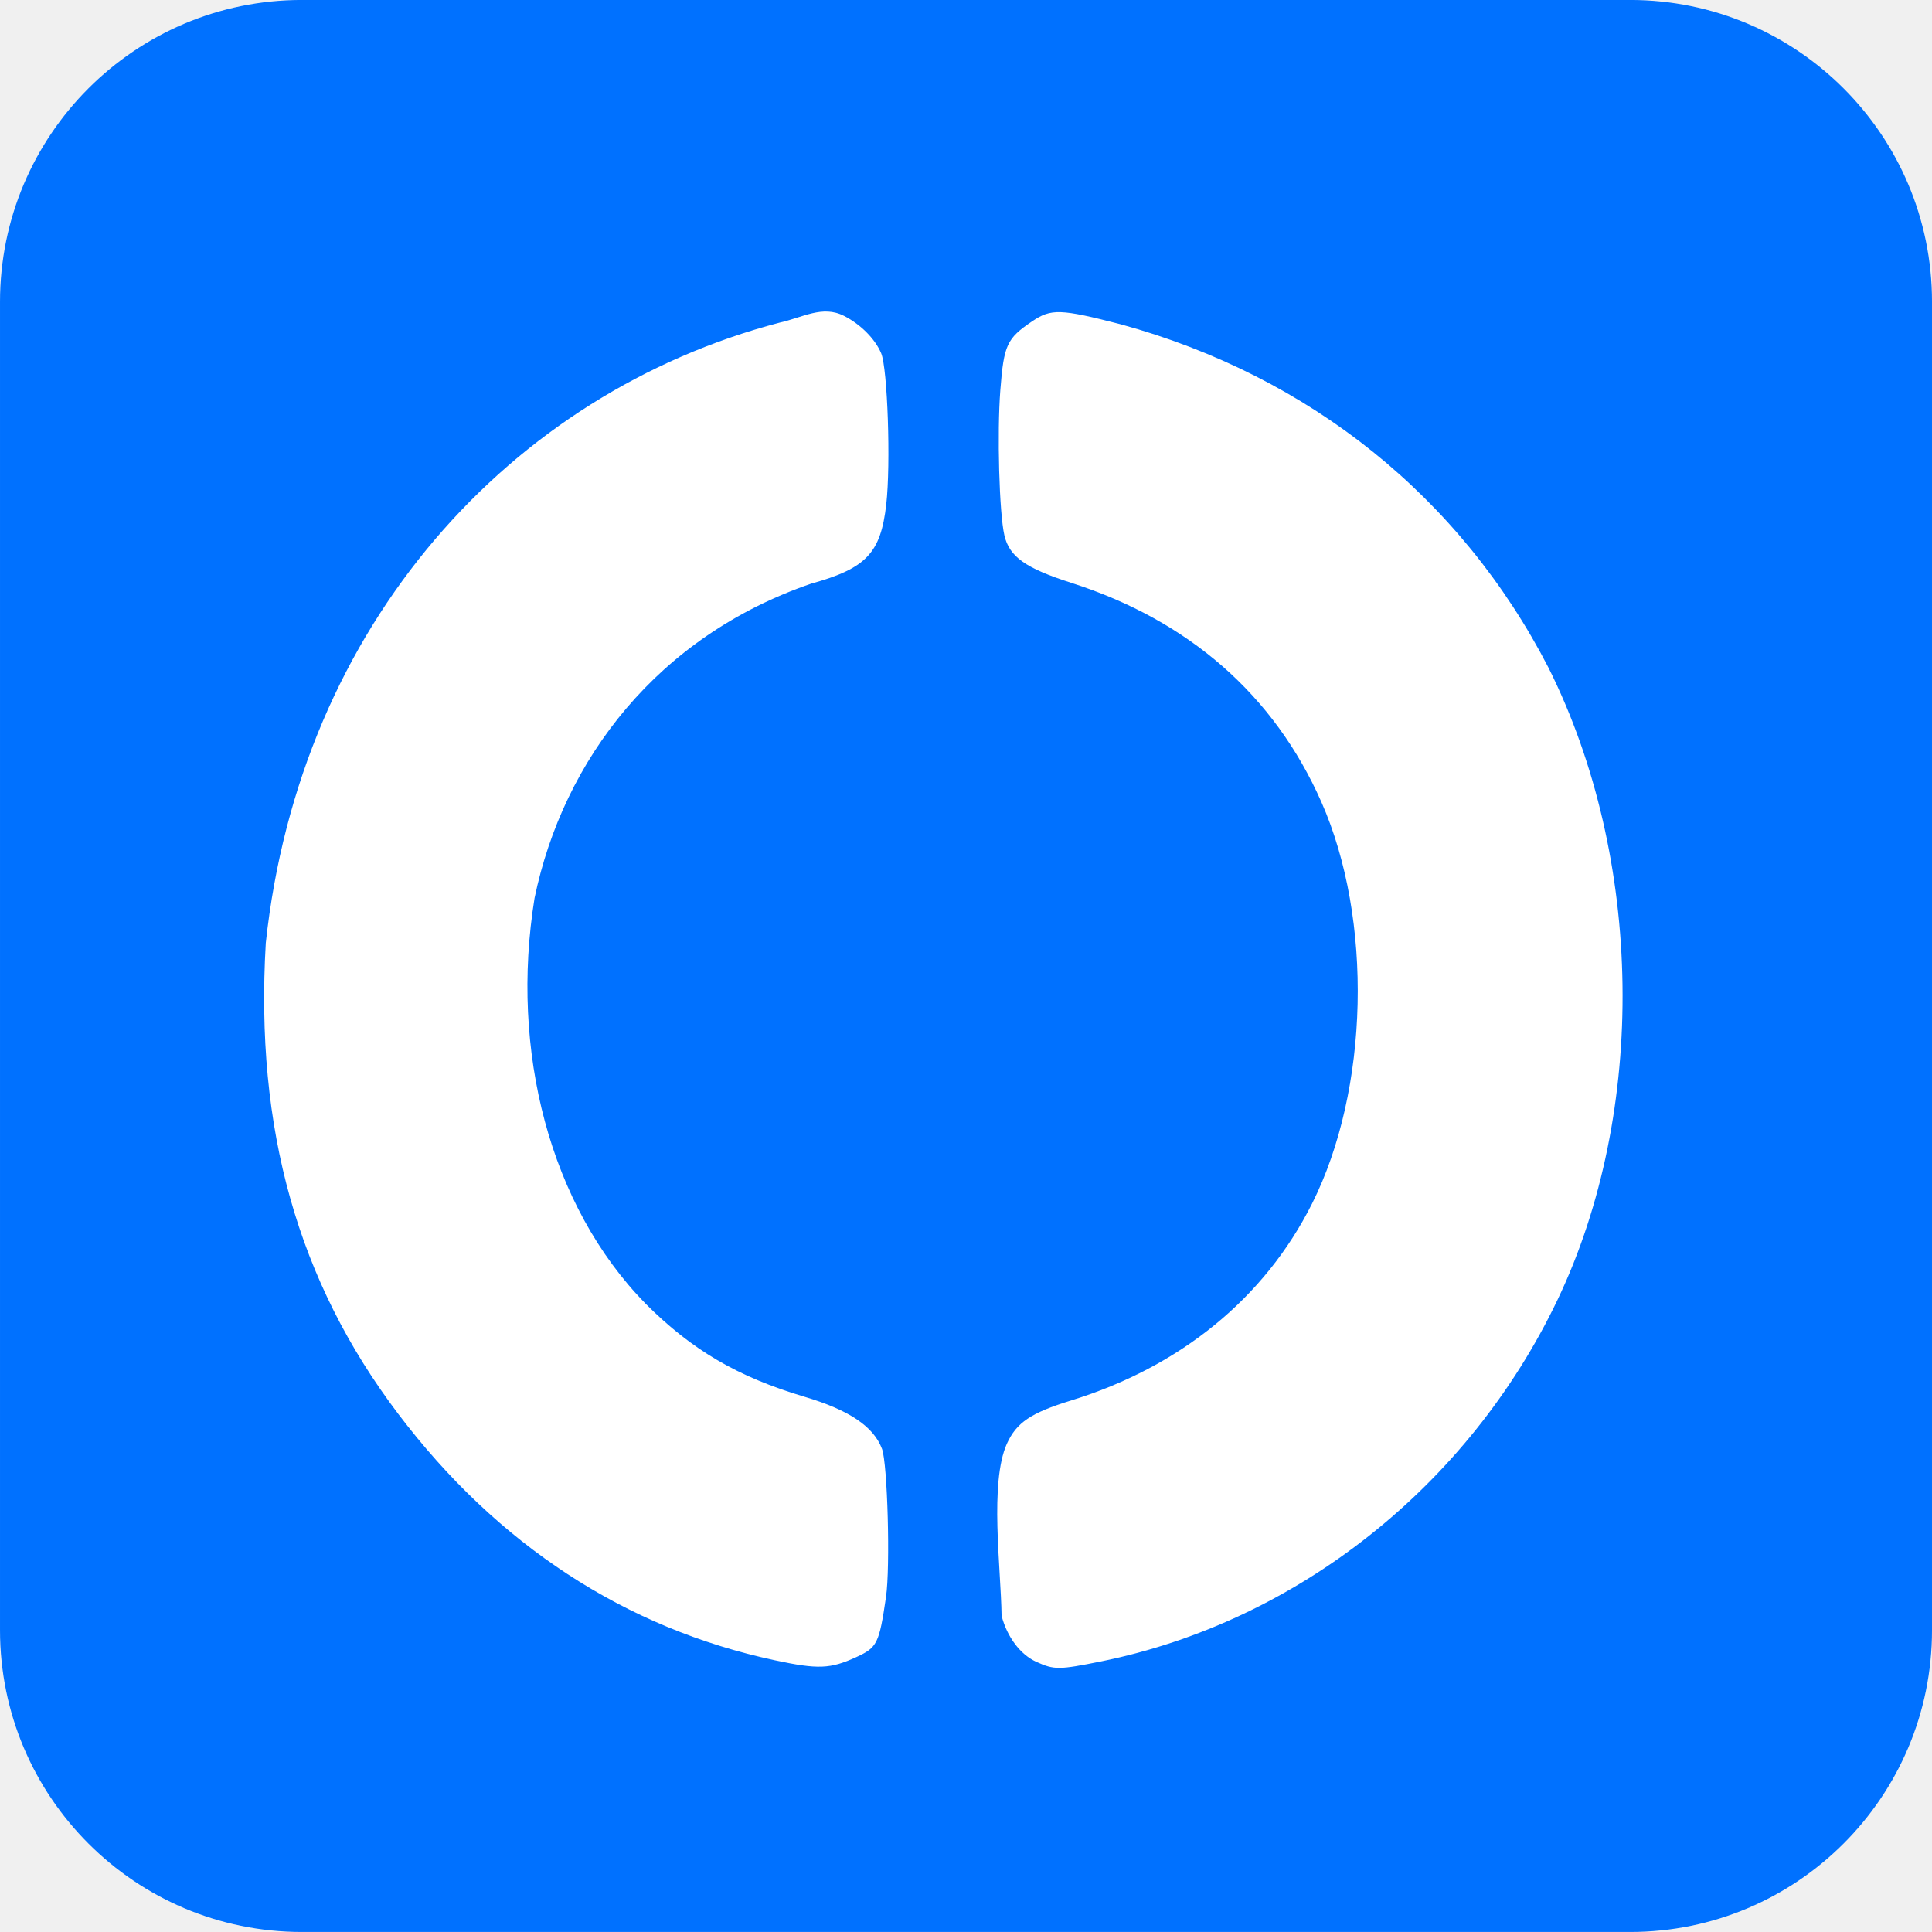
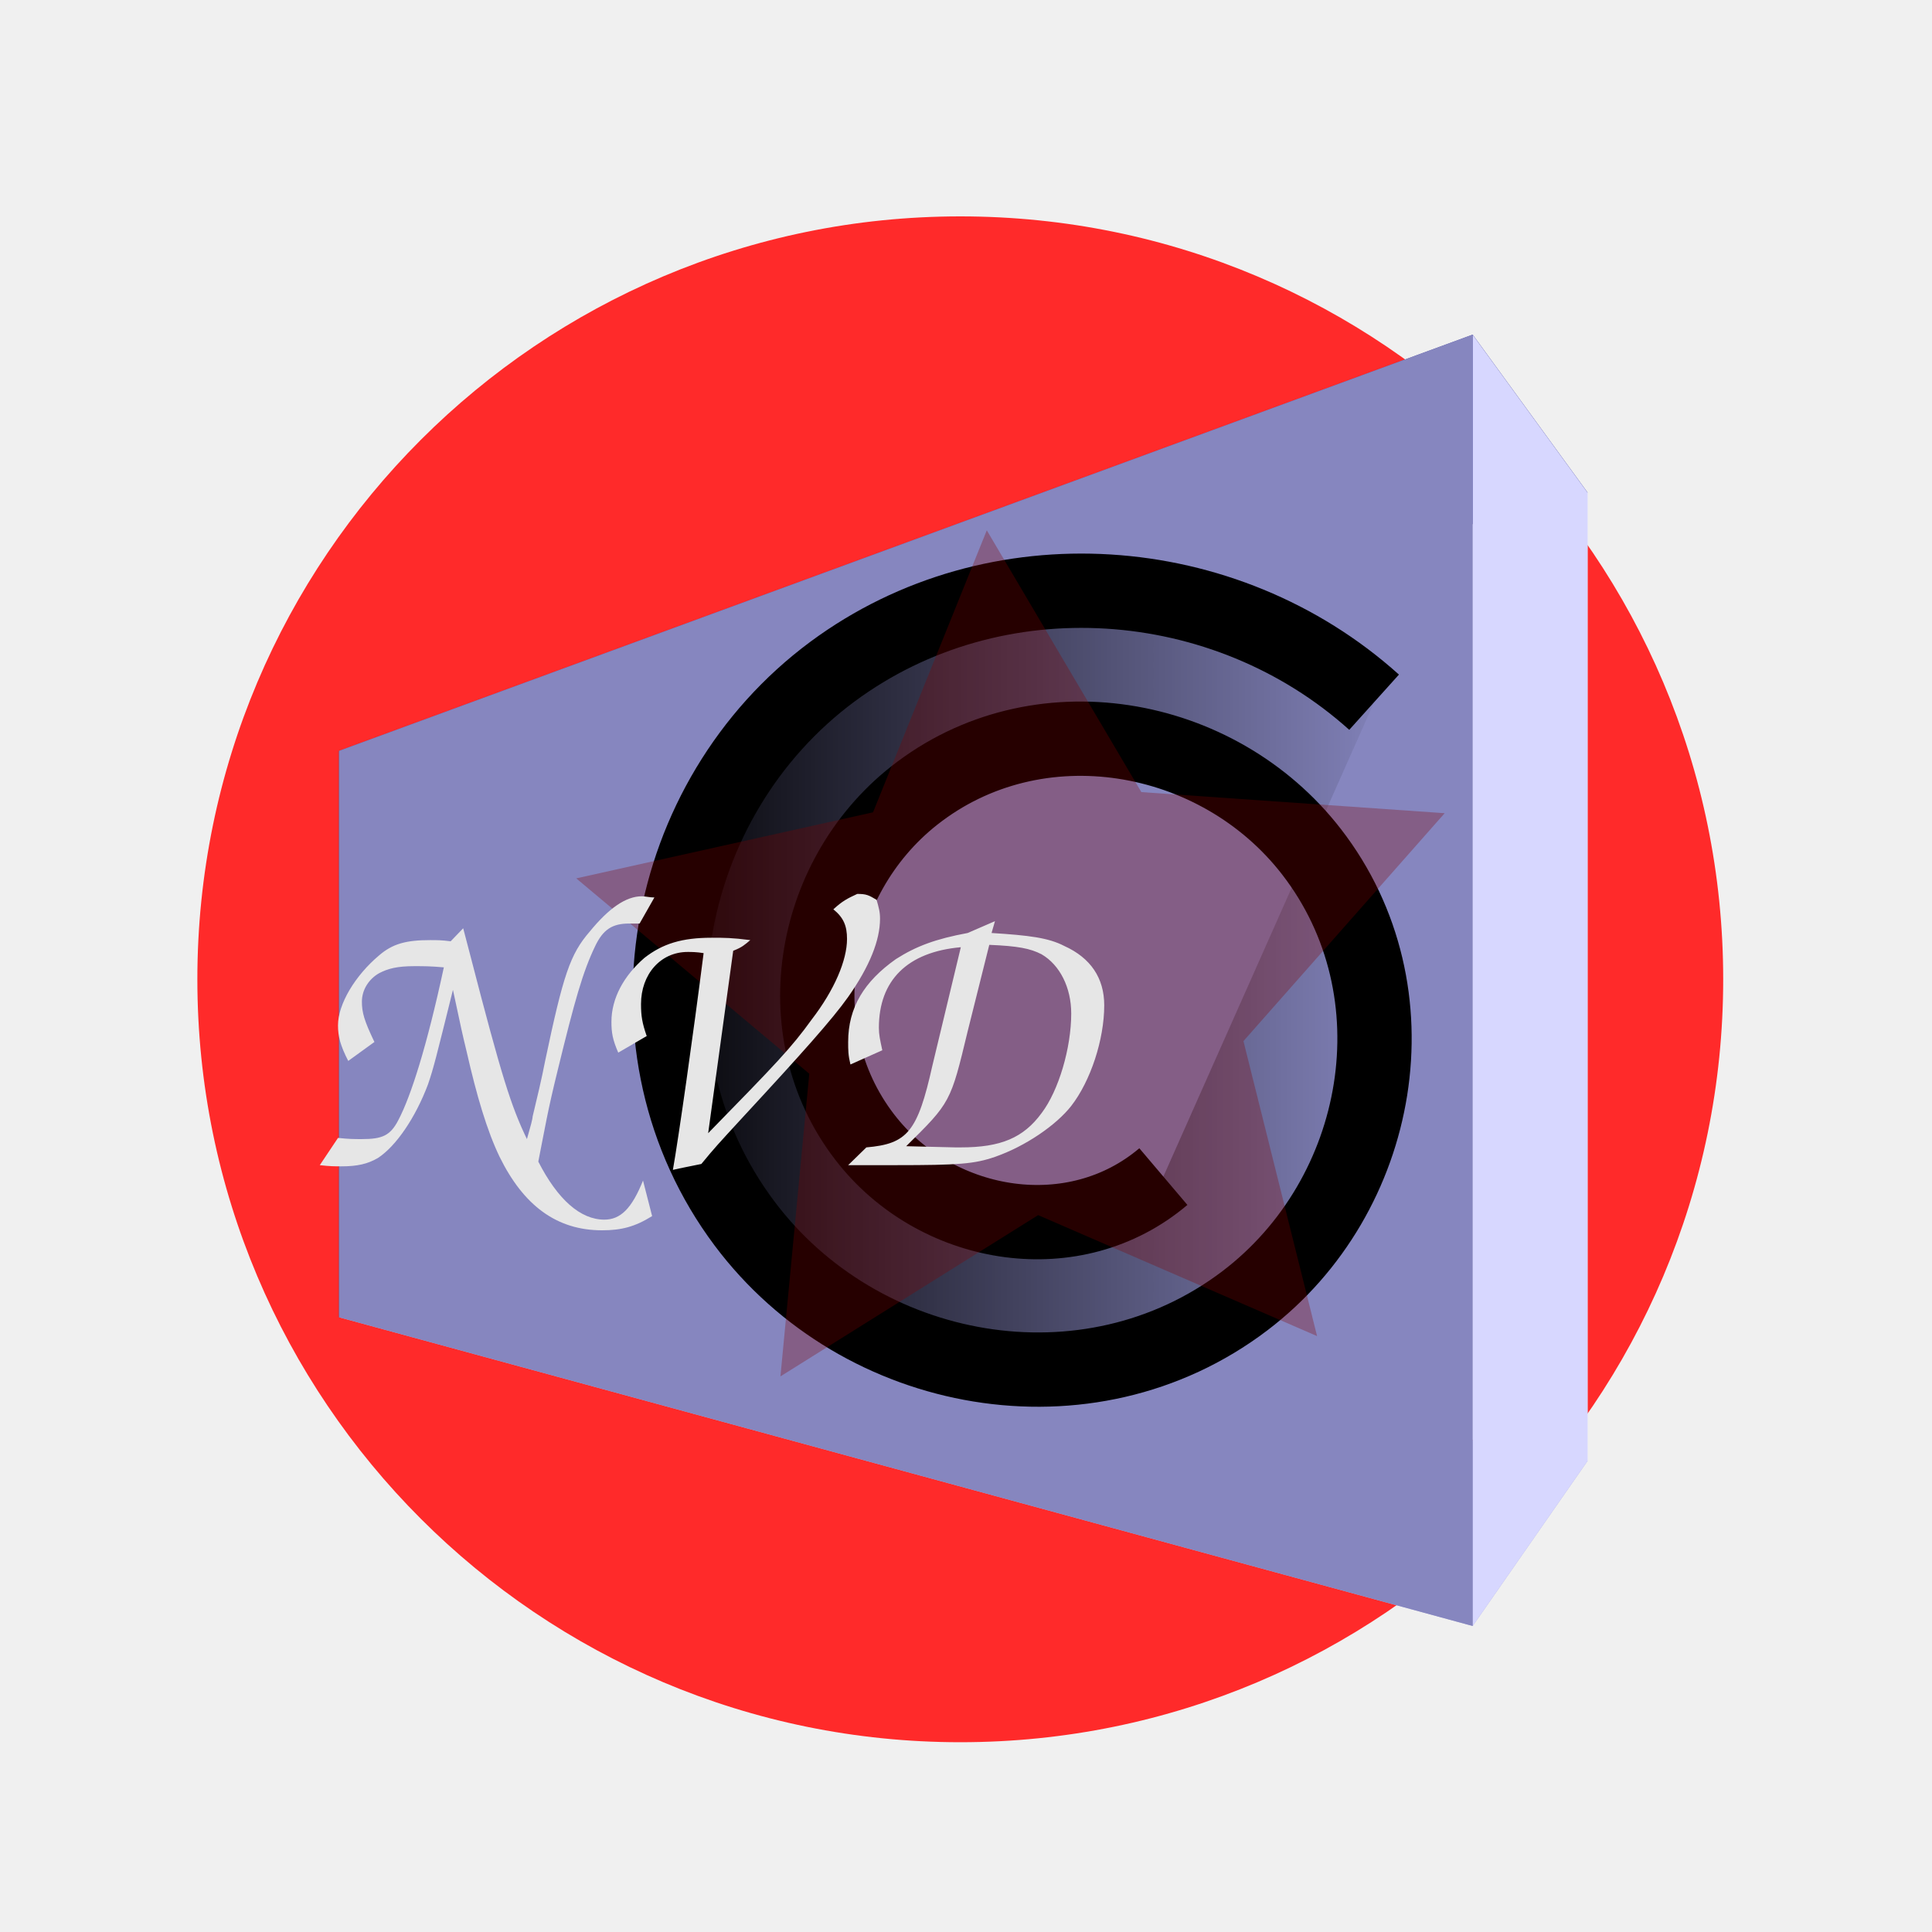
- <svg xmlns="http://www.w3.org/2000/svg" viewBox="0 0 375 375" style="width:32px;height:32px;margin:0 4px 4px 0">
-   <rect transform="matrix(.91553 0 0 .91553 -152.92 116.76)" x="167.03" y="-127.54" width="409.6" height="409.6" rx="64" ry="64" fill="#0071ff" />
-   <path d="M150.428 322.264c-29.063-6.202-53.897-22.439-73.115-47.804-19.507-25.746-27.838-55.355-25.723-91.414 6.655-62.013 47.667-106.753 99.687-120.411 4.509-.989 8.353-3.462 12.55-1.322 3.22 1.64 6.028 4.467 7.206 7.251 1.25 2.955 1.877 21.54.99 29.331-1.076 9.46-3.877 12.418-14.566 15.388-29.723 10.195-48.105 34.07-53.697 61.017-4.8 29.668 2.951 59.729 21.528 78.727 8.966 8.993 17.92 14.24 30.869 18.086 8.646 2.57 13.393 5.758 15.036 10.102 1.085 2.867 1.63 22.984.779 28.772-1.33 9.046-1.702 9.796-5.792 11.667-5.029 2.3-7.404 2.392-15.752.61zm50.708.29c-3.092-1.402-5.673-4.83-6.73-8.94-.134-9.408-2.366-25.754 1.02-33.373 1.88-4.128 4.65-5.999 12.433-8.396 21.267-6.551 37.593-19.88 46.806-38.213 11.11-22.108 11.877-55.183 1.808-77.975-9.154-20.723-25.7-35.217-48.555-42.534-8.872-2.84-12.004-5.065-12.968-9.21-1.002-4.31-1.435-19.87-.785-28.218.682-8.766 1.249-9.99 6.162-13.318 3.701-2.505 5.482-2.446 17.223.575 36.718 10.077 65.97 33.597 83.026 66.68 18.495 37.034 19.191 86.11 1.742 122.655-17.233 36.09-50.591 62.511-88.622 70.194-8.172 1.65-9.07 1.656-12.56.073z" fill="#fff" />
+ <svg xmlns="http://www.w3.org/2000/svg" xmlns:xlink="http://www.w3.org/1999/xlink" xml:space="preserve" viewBox="66.993 897.484 26 26" version="1.1" id="svg2">
+   <linearGradient id="a" x1=".148" x2=".845" y1=".851" y2=".154" gradientTransform="matrix(26.301 0 0 26.331 90.674 911.757)" gradientUnits="userSpaceOnUse">
+     <stop offset="0" stop-color="#0071ff" id="stop1" />
+     <stop offset="1" stop-color="#00bfe1" id="stop2" />
+   </linearGradient>
+   <defs id="defs2">
+     <linearGradient id="swatch22">
+       <stop style="stop-color:#ffffff;stop-opacity:1;" offset="0" id="stop22" />
+     </linearGradient>
+     <linearGradient id="linearGradient11">
+       <stop style="stop-color:#000000;stop-opacity:1;" offset="0" id="stop11" />
+       <stop style="stop-color:#000000;stop-opacity:0;" offset="1" id="stop12" />
+     </linearGradient>
+     <linearGradient xlink:href="#a" id="b" x1=".148" x2=".845" y1=".851" y2=".154" gradientTransform="matrix(26.00048,0,0,25.99935,67.60597,899.0685)" gradientUnits="userSpaceOnUse" />
+     <linearGradient xlink:href="#linearGradient11" id="linearGradient12" x1="8.511" y1="13.19" x2="18.998" y2="13.19" gradientUnits="userSpaceOnUse" />
+     <meshgradient id="meshgradient29" gradientUnits="userSpaceOnUse" x="71.373" y="908.444">
+       <meshrow id="meshrow29">
+         <meshpatch id="meshpatch29">
+           <stop path="c 5.22,0  10.439,0  15.659,0" style="stop-color:#000000;stop-opacity:1" id="stop30" />
+           <stop path="c 0,1.62  0,3.24  0,4.859" style="stop-color:#ffffff;stop-opacity:1" id="stop31" />
+           <stop path="c -5.22,0  -10.439,0  -15.659,0" style="stop-color:#000000;stop-opacity:1" id="stop32" />
+           <stop path="c 0,-1.62  0,-3.24  0,-4.859" style="stop-color:#ffffff;stop-opacity:1" id="stop33" />
+         </meshpatch>
+       </meshrow>
+     </meshgradient>
+   </defs>
+   <circle style="fill:#ff2a2a" id="path2" cx="79.916" cy="910.663" r="10.267" />
+   <g id="g3" style="fill:#ff2a2a">
+     <path id="path8" style="fill:#e9e9ff;fill-rule:evenodd;stroke:none;stroke-linejoin:round" d="m 74.292,907.959 14.066,-3.845 v 13.03 l -14.066,-2.536 z" points="88.358,904.114 88.358,917.144 74.292,914.608 74.292,907.959 " />
+     <path id="path3" style="fill:#353564;fill-rule:evenodd;stroke:none;stroke-linejoin:round" d="m 71.555,907.589 v 7.622 l 2.737,-0.604 v -6.649 z" points="71.555,915.211 74.292,914.608 74.292,907.959 71.555,907.589 " />
+     <path id="path7" style="fill:#afafde;fill-rule:evenodd;stroke:none;stroke-linejoin:round" d="m 71.555,915.211 15.257,4.155 1.547,-2.223 -14.066,-2.536 z" points="86.811,919.367 88.358,917.144 74.292,914.608 71.555,915.211 " />
+     <path id="path4" style="fill:#4d4d9f;fill-rule:evenodd;stroke:none;stroke-linejoin:round" d="m 71.555,907.589 15.257,-5.602 1.547,2.126 -14.066,3.845 z" points="86.811,901.988 88.358,904.114 74.292,907.959 71.555,907.589 " />
+     <path id="path6" style="fill:#d7d7ff;fill-rule:evenodd;stroke:none;stroke-linejoin:round" d="m 86.811,901.988 v 17.379 l 1.547,-2.223 v -13.03 z" points="86.811,919.367 88.358,917.144 88.358,904.114 86.811,901.988 " />
+     <path id="path5" style="fill:#8686bf;fill-rule:evenodd;stroke:none;stroke-linejoin:round" d="m 71.555,907.589 15.257,-5.602 v 17.379 L 71.555,915.211 Z" points="86.811,901.988 86.811,919.367 71.555,915.211 71.555,907.589 " />
+   </g>
+   <path style="fill:url(#linearGradient12);fill-rule:evenodd;stroke:#000000;fill-opacity:1" id="path9" d="m 15.656,15.834 c -1.192,1.011 -3.007,0.713 -3.967,-0.466 -1.158,-1.422 -0.795,-3.548 0.611,-4.659 1.651,-1.305 4.089,-0.877 5.351,0.755 1.453,1.88 0.96,4.631 -0.899,6.042 -2.109,1.601 -5.172,1.043 -6.734,-1.043 -1.749,-2.337 -1.126,-5.714 1.187,-7.426 2.186,-1.617 5.282,-1.39 7.287,0.413" transform="translate(66.993,897.484)" />
+   <path style="fill:#800000;fill-opacity:0.299" id="path10" d="M 11.493,18.185 7.739,16.557 4.271,18.727 4.659,14.654 1.523,12.025 5.517,11.136 7.048,7.341 l 2.08,3.523 4.082,0.284 -2.708,3.067 z" transform="translate(73.22483,897.2797)" />
+   <text xml:space="preserve" style="font-size:5.228px;fill:#e6e6e6;fill-opacity:1;stroke-width:0.98" x="72.533" y="895.115" id="text11" transform="scale(0.9802324,1.020166)">
+     <tspan id="tspan11" x="72.533" y="895.115" style="font-style:normal;font-variant:normal;font-weight:normal;font-stretch:normal;font-size:5.228px;font-family:IranNastaliq;-inkscape-font-specification:IranNastaliq;fill:#e6e6e6;fill-opacity:1;stroke-width:0.98">NVD</tspan>
+   </text>
</svg>
